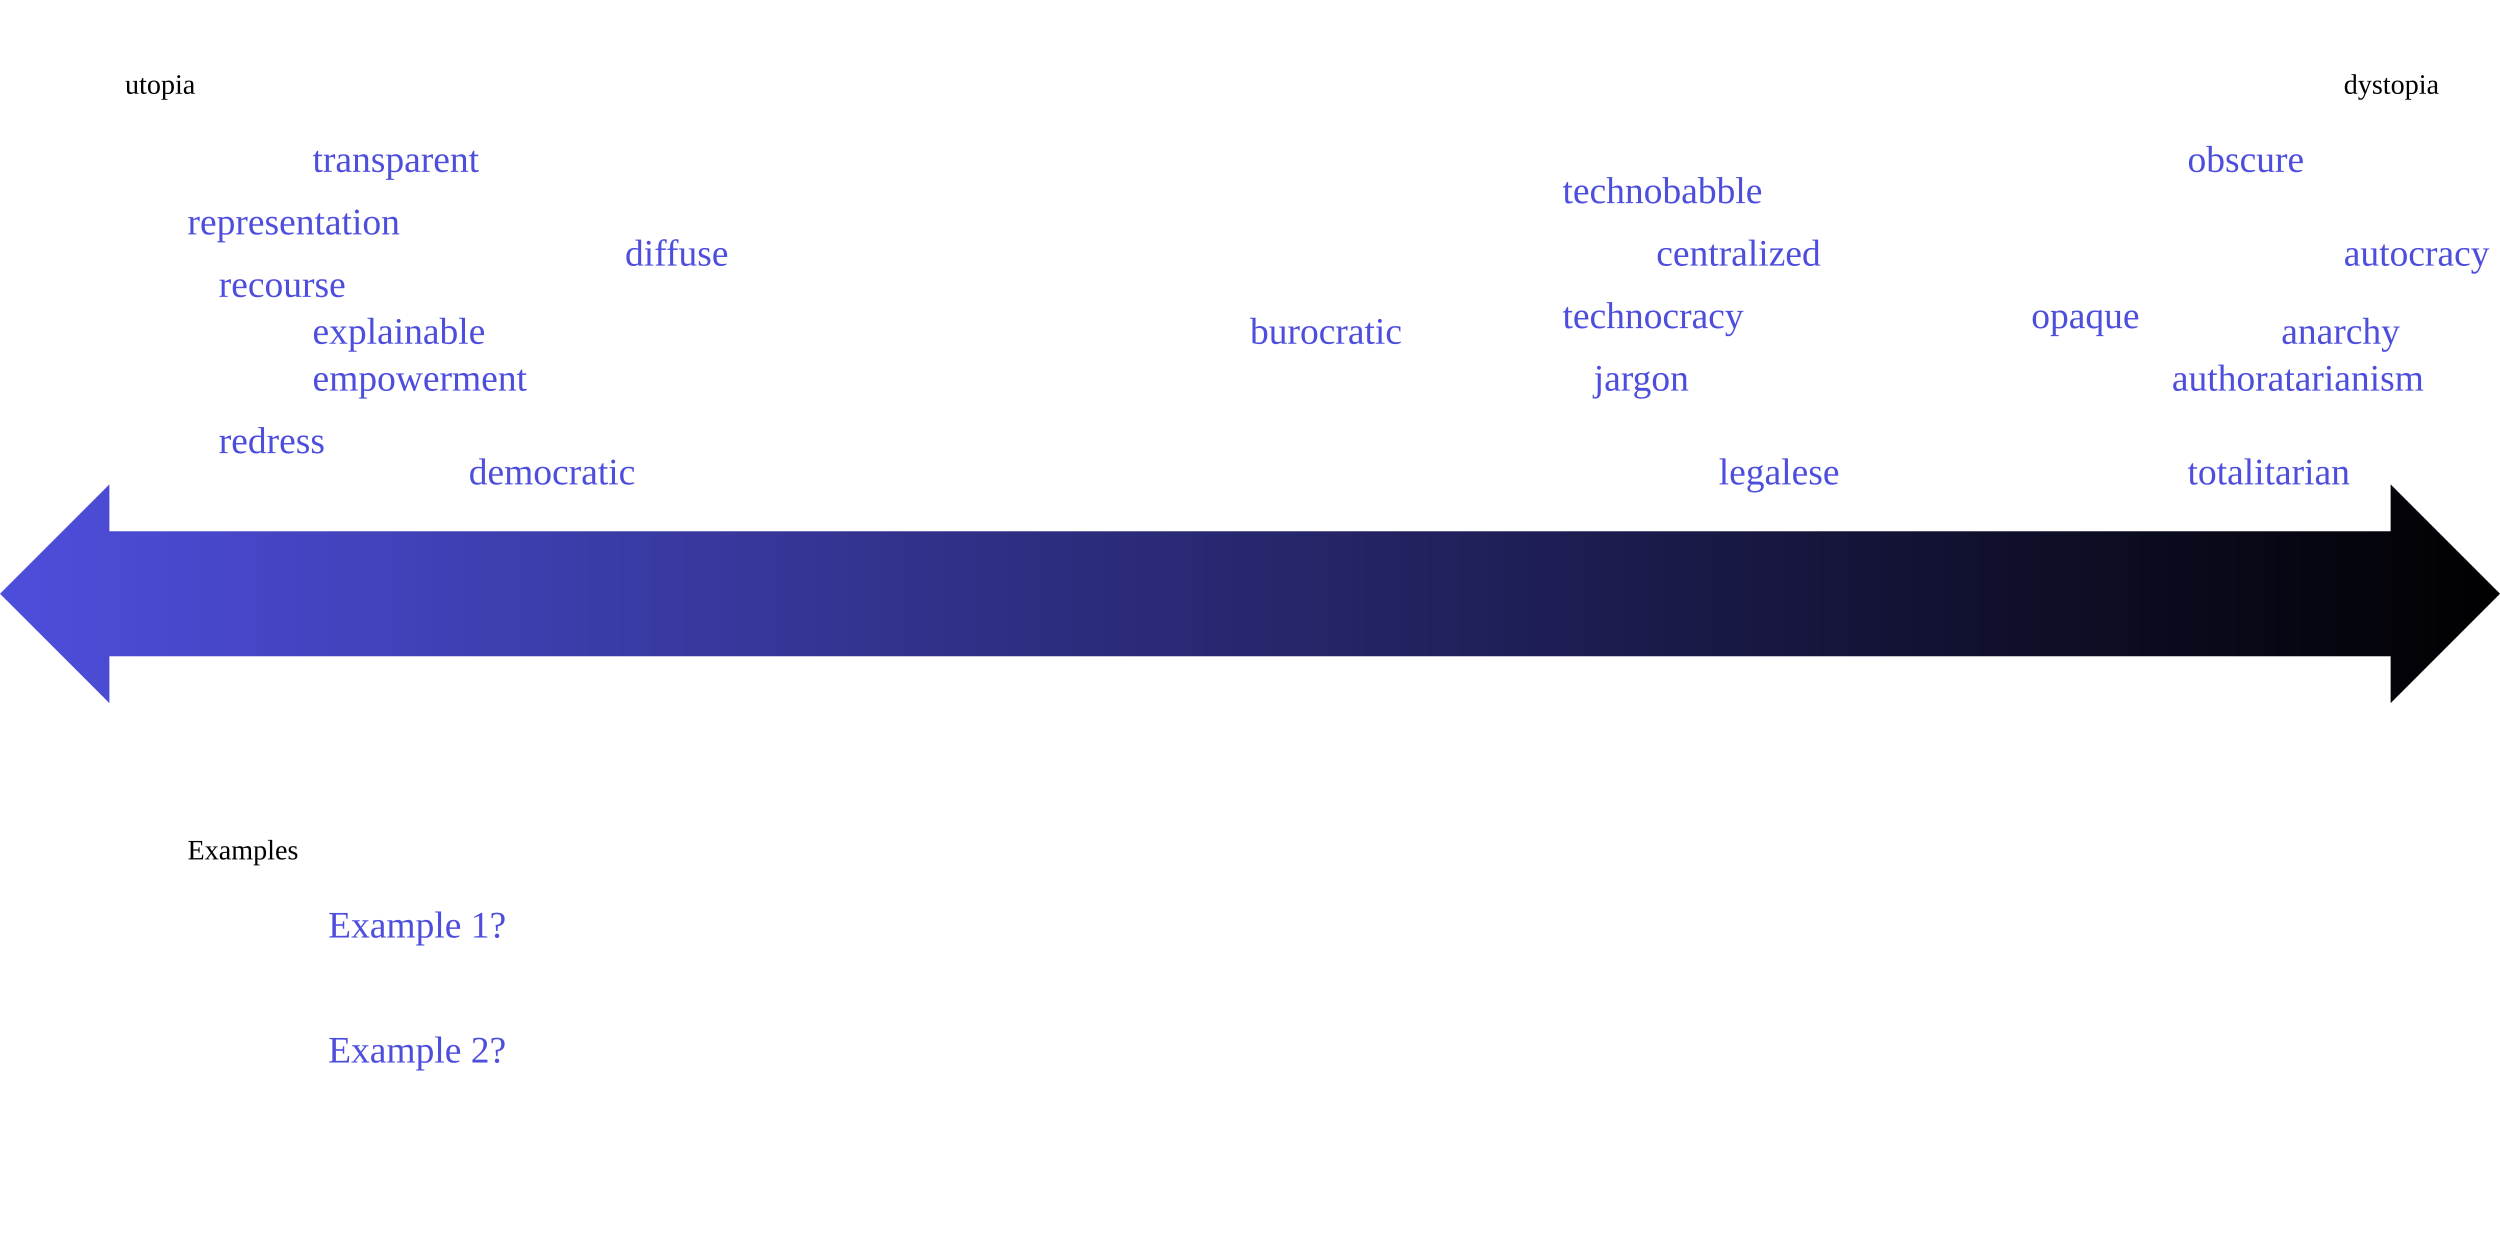
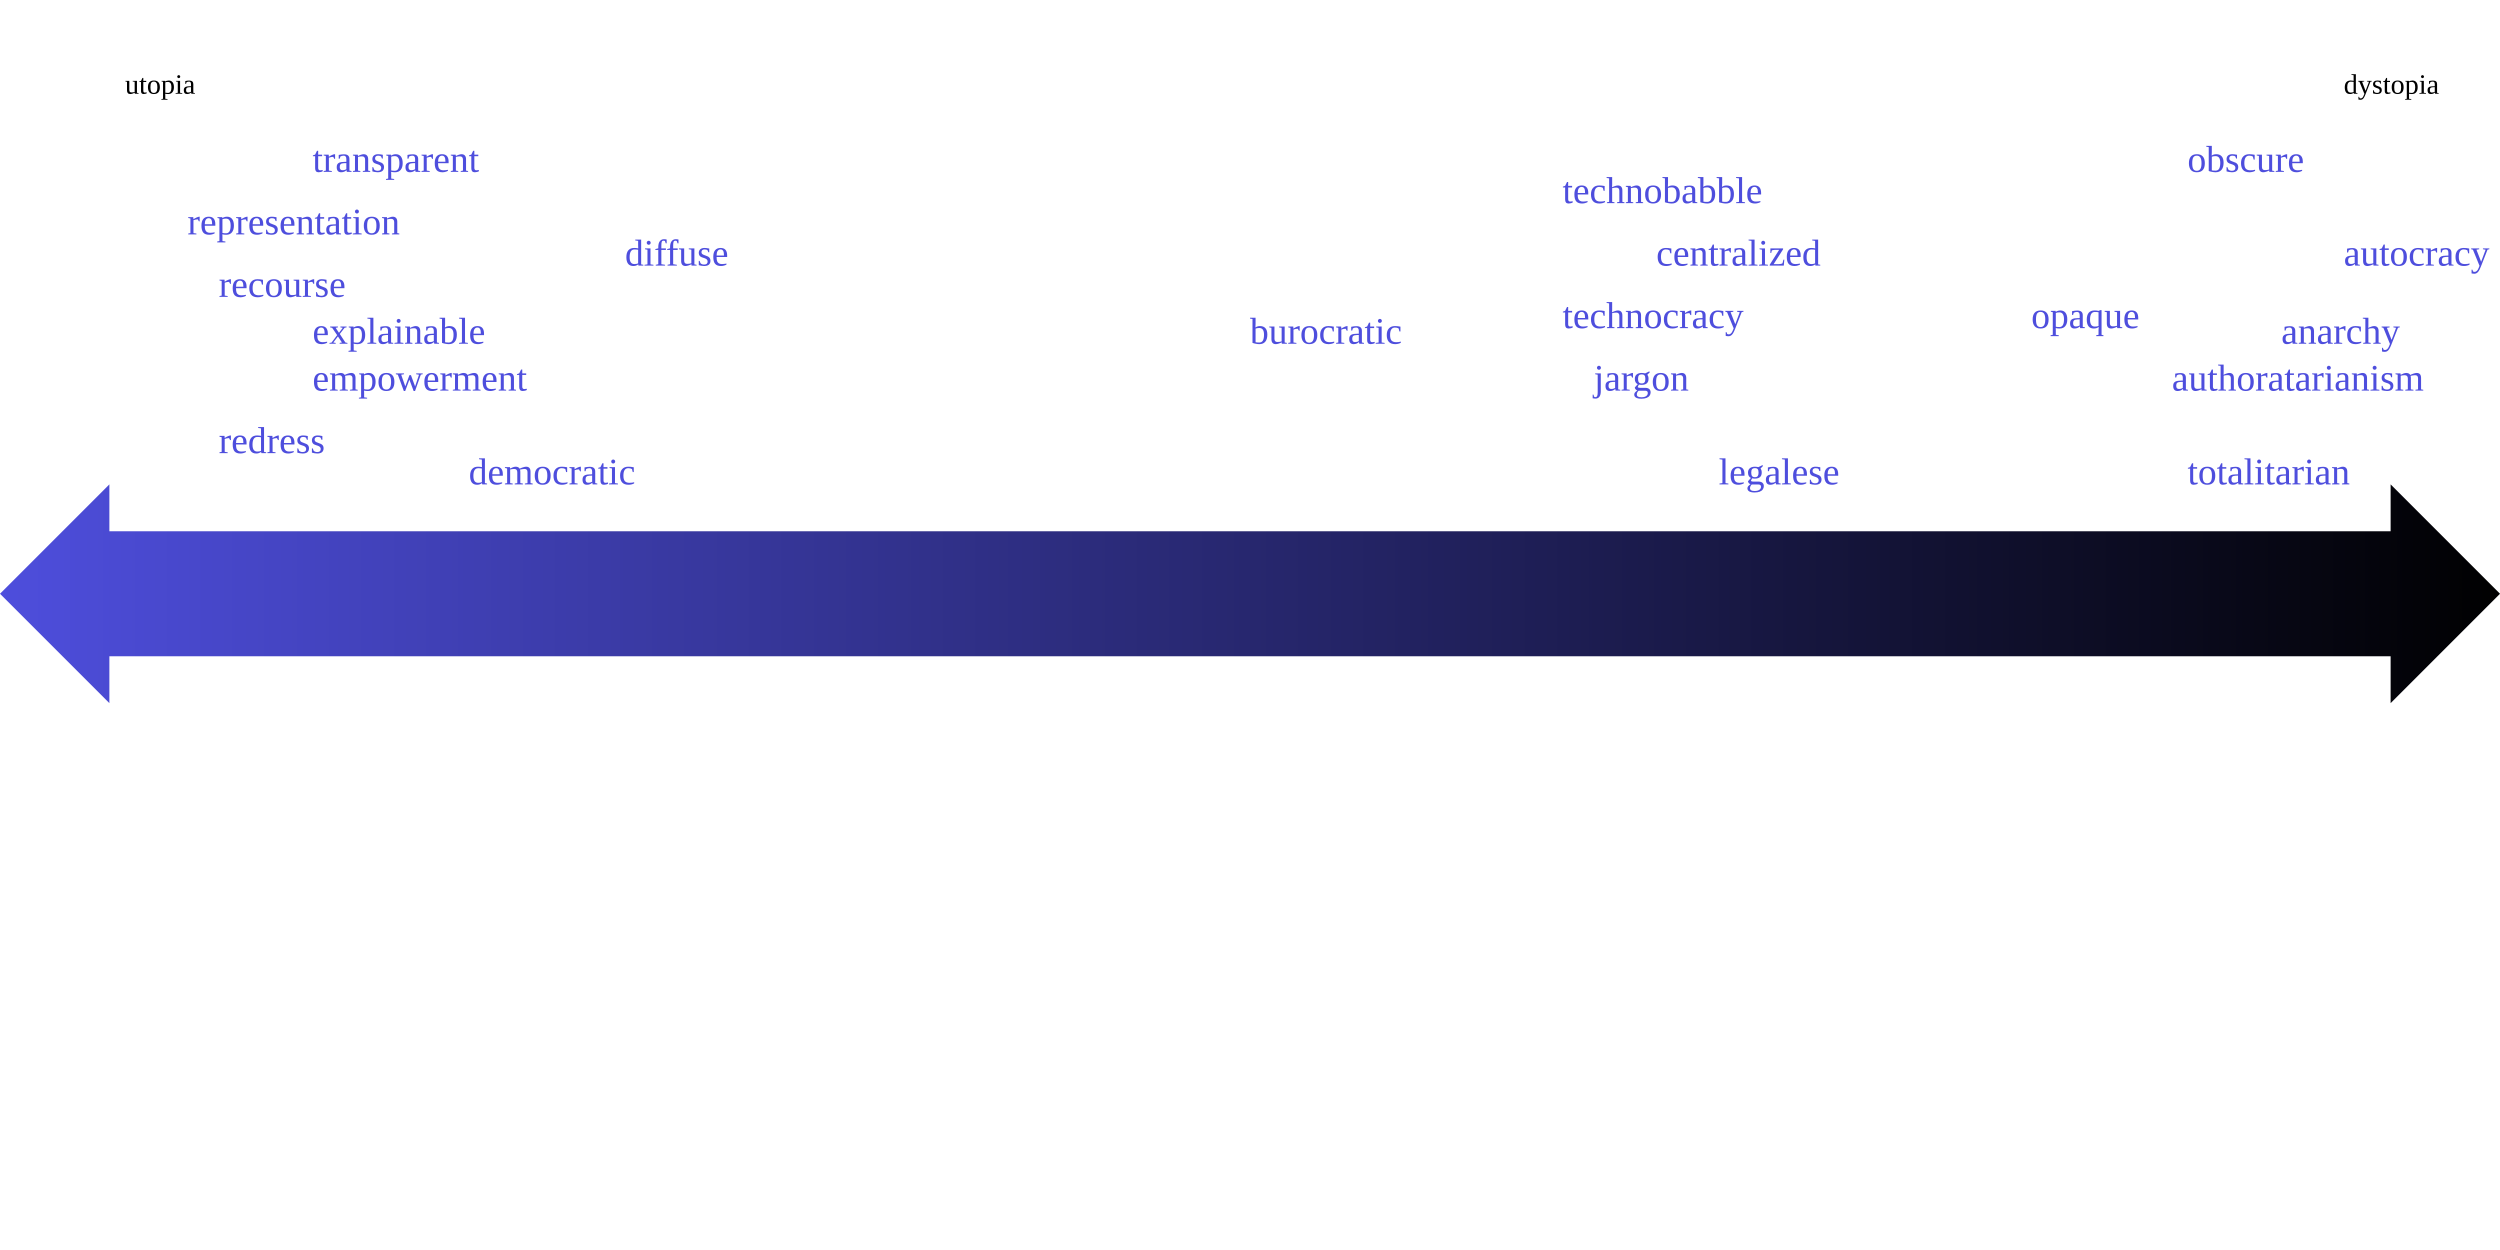
- <svg width="254mm" height="127mm" viewBox="0 0 800 400">
-   <defs>
+ <svg xmlns="http://www.w3.org/2000/svg" width="254mm" height="127mm" viewBox="0 0 800 400" id="svg3957" version="1.1">
+   <defs id="defs3959">
    <linearGradient id="enfranchisement-gradient">
-       <stop offset="0" style="stop-color:rgb(78,78,221);stop-opacity:1;" />
-       <stop offset="1" style="stop-color:black;stop-opacity:1;" />
+       <stop offset="0" style="stop-color:rgb(78,78,221);stop-opacity:1;" id="stop3962" />
+       <stop offset="1" style="stop-color:black;stop-opacity:1;" id="stop3964" />
    </linearGradient>
  </defs>
  <path style="fill:url('#enfranchisement-gradient');fill-opacity:1.0" id="double-arrow" class="dpath" d="M 0 190 l 35 35 l 0 -15 l 730 0 l 0 15 l 35 -35 l -35 -35 l 0 15 l -730 0 l 0 -15 l -35 35 z" />
-   <g class="fragment" data-fragment-index="1">
+   <g class="fragment" data-fragment-index="1" id="g3967">
    <text style="font-size:0.75em" x="40" y="30" class="dtext" id="utopia-text">
-       <tspan x="40" y="30">utopia</tspan>
+       <tspan x="40" y="30" id="tspan3970">utopia</tspan>
    </text>
    <text style="font-size:0.75em" x="750" y="30" class="dtext" id="dystopia-text">
-       <tspan x="750" y="30">dystopia</tspan>
+       <tspan x="750" y="30" id="tspan3973">dystopia</tspan>
    </text>
  </g>
-   <g class="fragment" data-fragment-index="2">
+   <g class="fragment" data-fragment-index="2" id="g3975">
    <text style="fill:rgb(78,78,221)" x="530" y="85" class="dtext" id="centralized-text">
-       <tspan x="530" y="85">centralized</tspan>
+       <tspan x="530" y="85" id="tspan3978">centralized</tspan>
    </text>
    <text style="fill:rgb(78,78,221)" x="200" y="85" class="dtext" id="diffuse-text">
-       <tspan x="200" y="85">diffuse</tspan>
+       <tspan x="200" y="85" id="tspan3981">diffuse</tspan>
    </text>
  </g>
-   <g class="fragment" data-fragment-index="3">
+   <g class="fragment" data-fragment-index="3" id="g3983">
    <text style="fill:rgb(78,78,221)" x="150" y="155" class="dtext" id="democratic-text">
-       <tspan x="150" y="155">democratic</tspan>
+       <tspan x="150" y="155" id="tspan3986">democratic</tspan>
    </text>
    <text style="fill:rgb(78,78,221)" x="700" y="155" class="dtext" id="totalitarian-text">
-       <tspan x="700" y="155">totalitarian</tspan>
+       <tspan x="700" y="155" id="tspan3989">totalitarian</tspan>
    </text>
  </g>
-   <g class="fragment" data-fragment-index="4">
+   <g class="fragment" data-fragment-index="4" id="g3991">
    <text style="fill:rgb(78,78,221)" x="700" y="55" class="dtext" id="obscure-text">
-       <tspan x="700" y="55">obscure</tspan>
+       <tspan x="700" y="55" id="tspan3994">obscure</tspan>
    </text>
    <text style="fill:rgb(78,78,221)" x="100" y="55" class="dtext" id="transparent-text">
-       <tspan x="100" y="55">transparent</tspan>
+       <tspan x="100" y="55" id="tspan3997">transparent</tspan>
    </text>
  </g>
-   <g class="fragment" data-fragment-index="5">
+   <g class="fragment" data-fragment-index="5" id="g3999">
    <text style="fill:rgb(78,78,221)" x="60" y="75" class="dtext" id="representation-text">
-       <tspan x="60" y="75">representation</tspan>
+       <tspan x="60" y="75" id="tspan4002">representation</tspan>
    </text>
    <text style="fill:rgb(78,78,221)" x="70" y="95" class="dtext" id="recourse-text">
-       <tspan x="70" y="95">recourse</tspan>
+       <tspan x="70" y="95" id="tspan4005">recourse</tspan>
    </text>
    <text style="fill:rgb(78,78,221)" x="70" y="145" class="dtext" id="rederess-text">
-       <tspan x="70" y="145">redress</tspan>
+       <tspan x="70" y="145" id="tspan4008">redress</tspan>
    </text>
    <text style="fill:rgb(78,78,221)" x="100" y="110" class="dtext" id="explainable-text">
-       <tspan x="100" y="110">explainable</tspan>
+       <tspan x="100" y="110" id="tspan4011">explainable</tspan>
    </text>
    <text style="fill:rgb(78,78,221)" x="100" y="125" class="dtext" id="empowerment-text">
-       <tspan x="100" y="125">empowerment</tspan>
+       <tspan x="100" y="125" id="tspan4014">empowerment</tspan>
    </text>
    <text style="fill:rgb(78,78,221)" x="400" y="110" class="dtext" id="burocratic-text">
-       <tspan x="400" y="110">burocratic</tspan>
+       <tspan x="400" y="110" id="tspan4017">burocratic</tspan>
    </text>
    <text style="fill:rgb(78,78,221)" x="500" y="105" class="dtext" id="technocracy-text">
-       <tspan x="500" y="105">technocracy</tspan>
+       <tspan x="500" y="105" id="tspan4020">technocracy</tspan>
    </text>
    <text style="fill:rgb(78,78,221)" x="500" y="65" class="dtext" id="technobabble-text">
-       <tspan x="500" y="65">technobabble</tspan>
+       <tspan x="500" y="65" id="tspan4023">technobabble</tspan>
    </text>
    <text style="fill:rgb(78,78,221)" x="510" y="125" class="dtext" id="jargon-text">
-       <tspan x="510" y="125">jargon</tspan>
+       <tspan x="510" y="125" id="tspan4026">jargon</tspan>
    </text>
    <text style="fill:rgb(78,78,221)" x="550" y="155" class="dtext" id="legalese-text">
-       <tspan x="550" y="155">legalese</tspan>
+       <tspan x="550" y="155" id="tspan4029">legalese</tspan>
    </text>
    <text style="fill:rgb(78,78,221)" x="650" y="105" class="dtext" id="opaque-text">
-       <tspan x="650" y="105">opaque</tspan>
+       <tspan x="650" y="105" id="tspan4032">opaque</tspan>
    </text>
    <text style="fill:rgb(78,78,221)" x="695" y="125" class="dtext" id="authoratarian-text">
-       <tspan x="695" y="125">authoratarianism</tspan>
+       <tspan x="695" y="125" id="tspan4035">authoratarianism</tspan>
    </text>
    <text style="fill:rgb(78,78,221)" x="730" y="110" class="dtext" id="anarchy-text">
-       <tspan x="730" y="110">anarchy</tspan>
+       <tspan x="730" y="110" id="tspan4038">anarchy</tspan>
    </text>
    <text style="fill:rgb(78,78,221)" x="750" y="85" class="dtext" id="autocracy-text">
-       <tspan x="750" y="85">autocracy</tspan>
-     </text>
-   </g>
-   <g class="fragment" data-fragment-index="6">
-     <text style="font-size:0.75em" x="60" y="275" class="dtext" id="examples-text">
-       <tspan x="60" y="275">Examples</tspan>
-     </text>
-     <text style="fill:rgb(78,78,221)" x="105" y="300" class="dtext" id="ex1-text">
-       <tspan x="105" y="300">Example 1?</tspan>
-     </text>
-     <text style="fill:rgb(78,78,221)" x="105" y="340" class="dtext" id="ex2-text">
-       <tspan x="105" y="340">Example 2?</tspan>
+       <tspan x="750" y="85" id="tspan4041">autocracy</tspan>
    </text>
  </g>
</svg>
